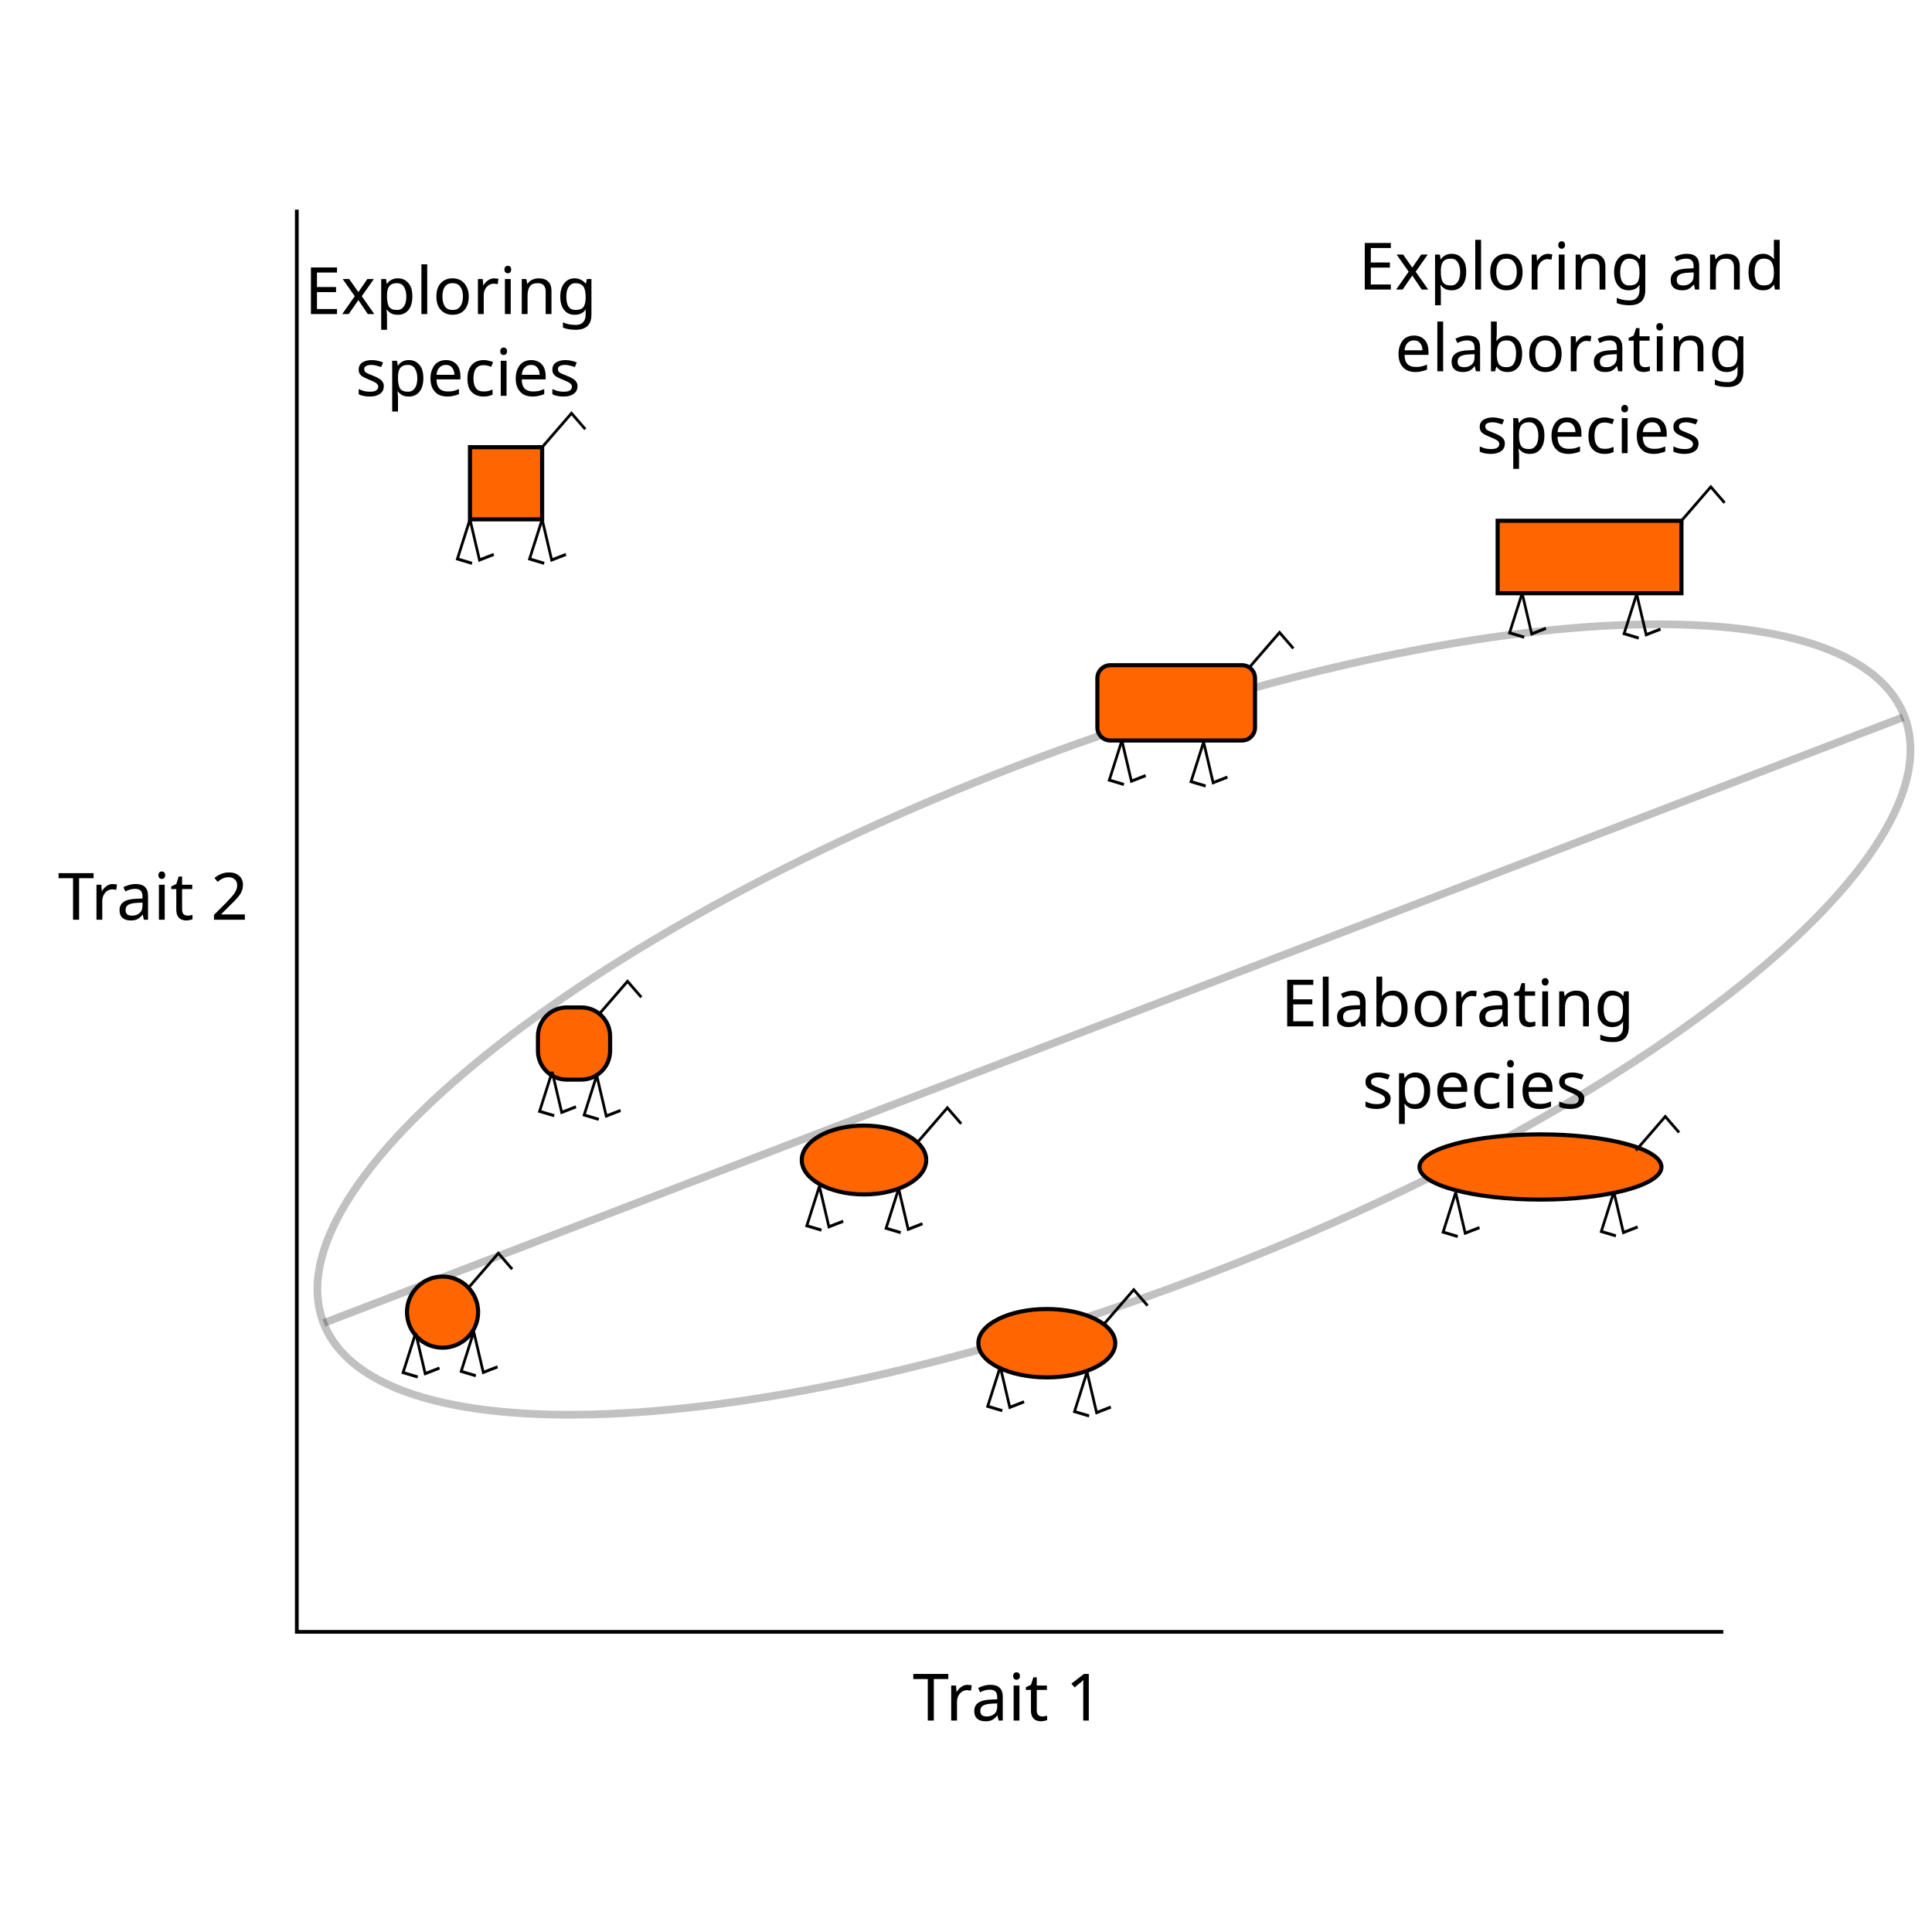
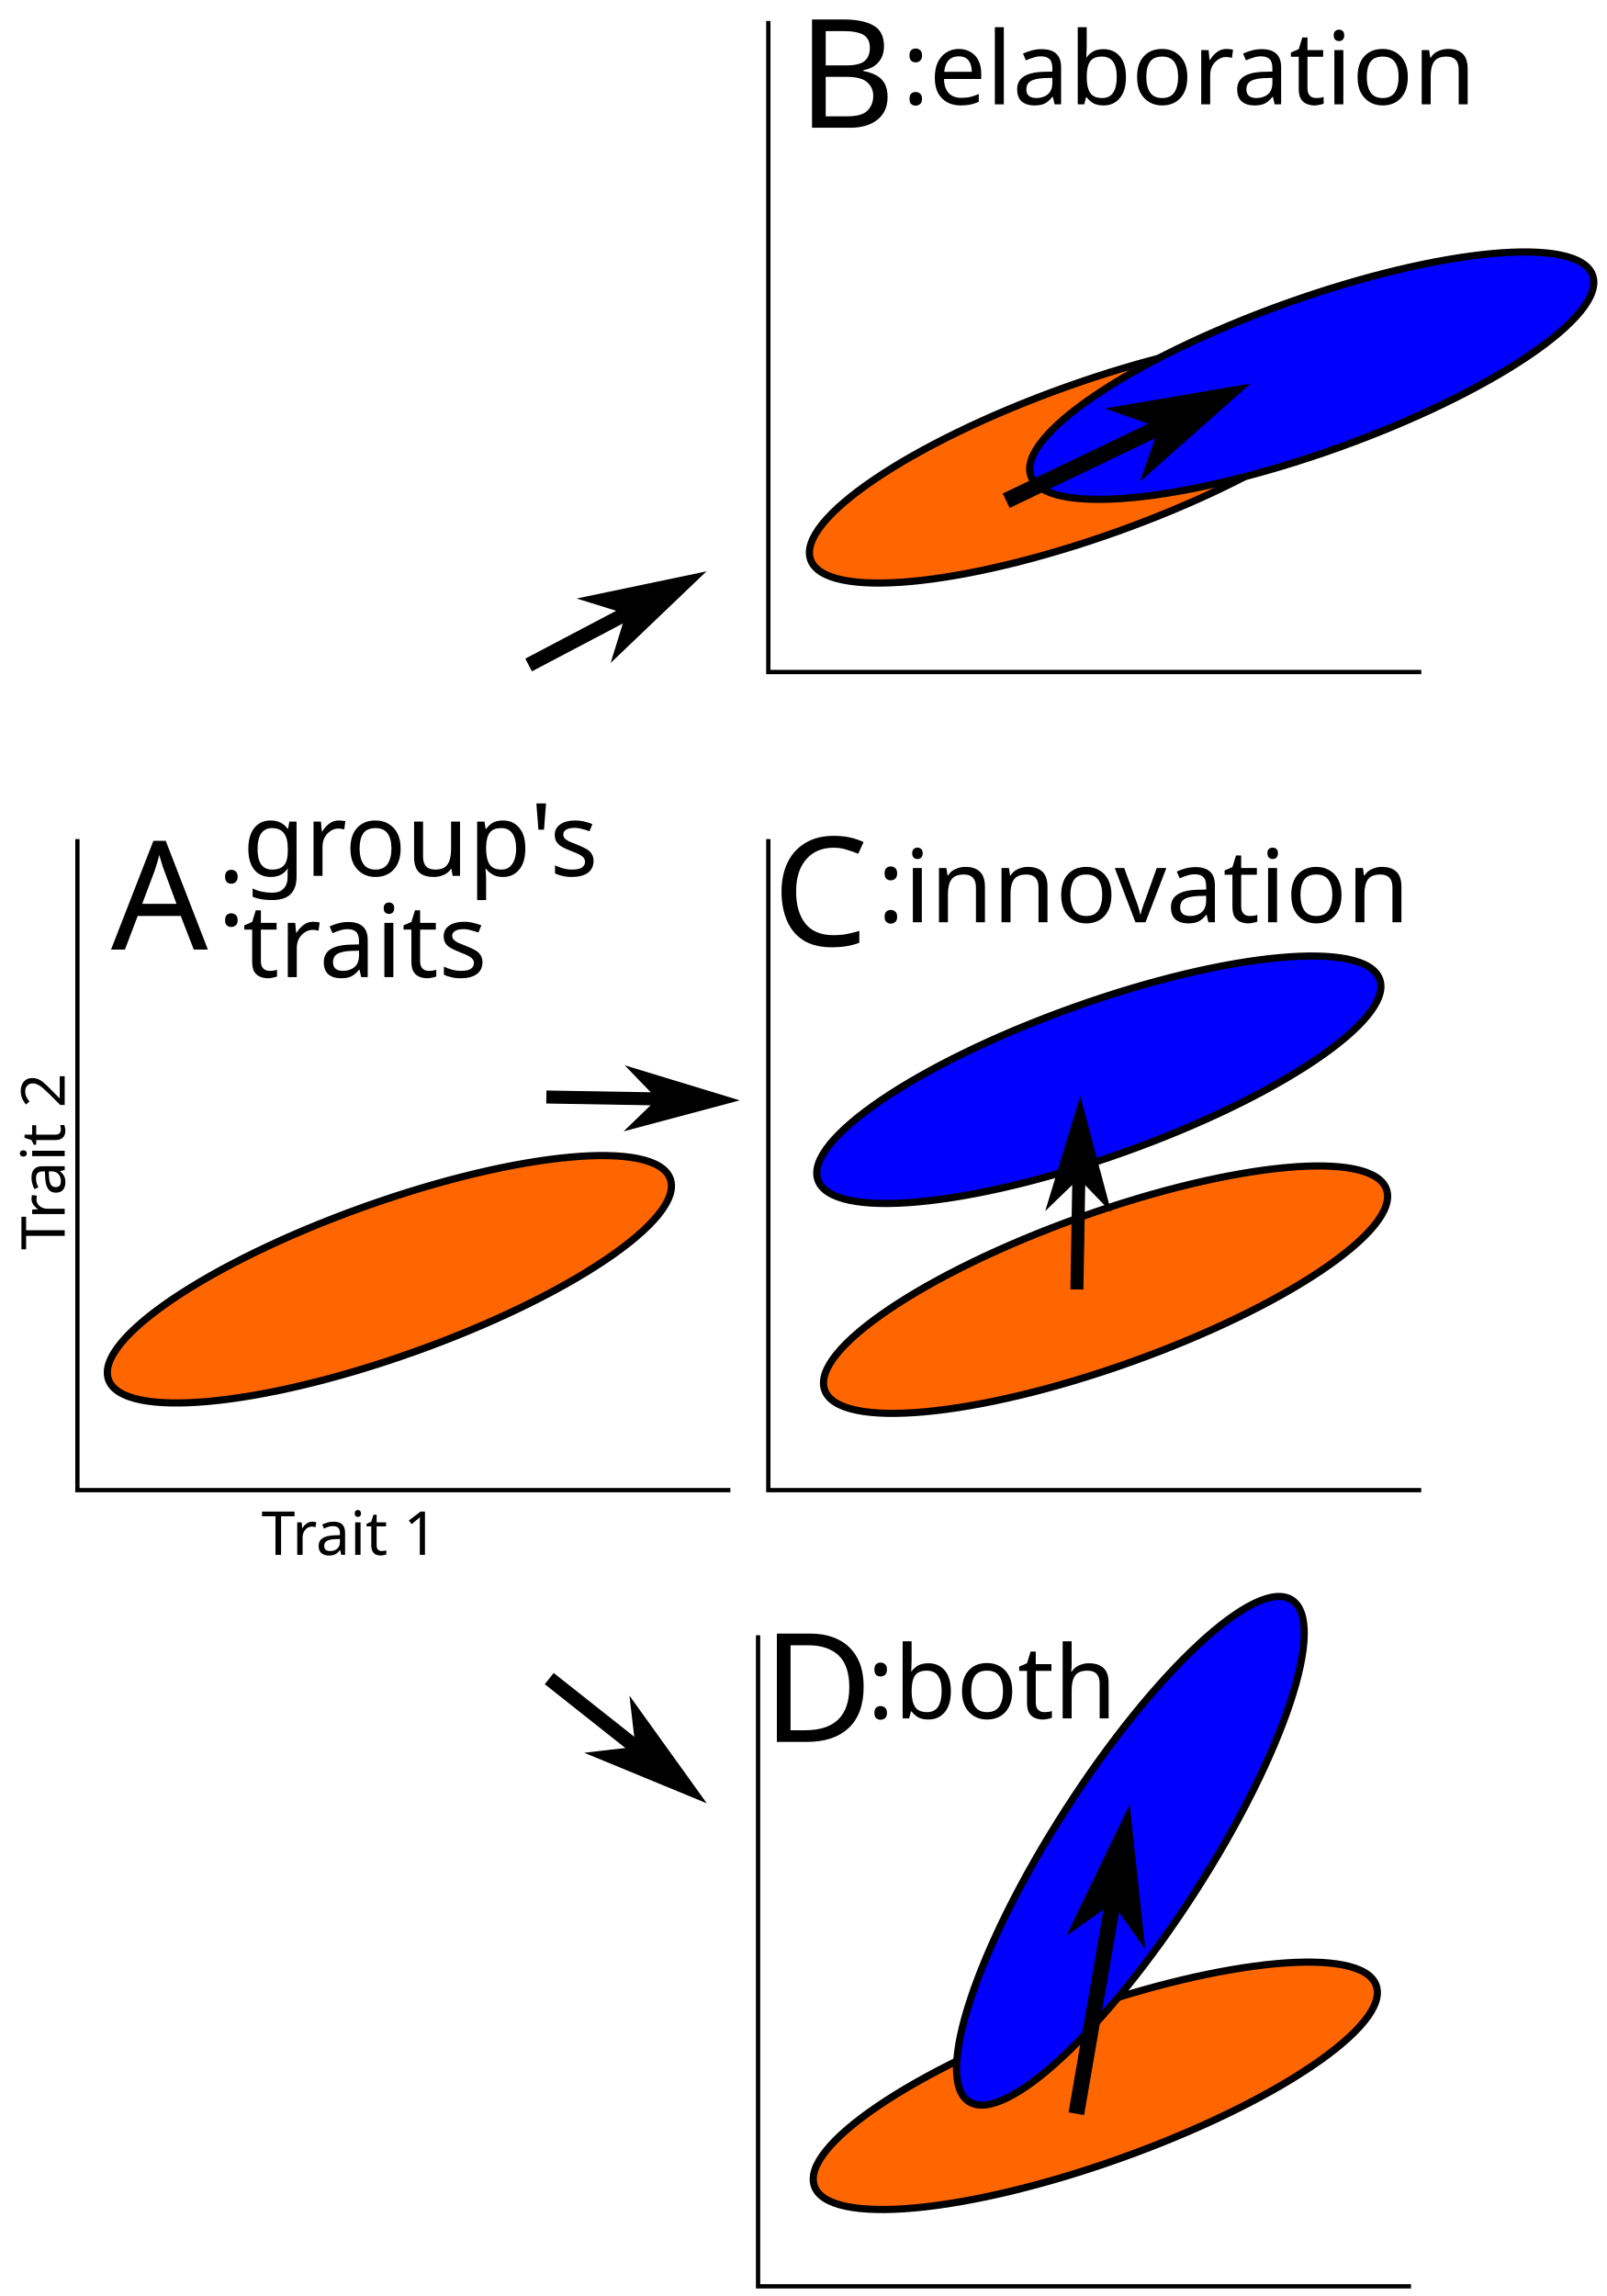
- <svg xmlns="http://www.w3.org/2000/svg" width="125mm" height="125mm" viewBox="0 0 125 125" version="1.1" id="svg5">
-   <defs id="defs2" />
-   <g id="layer2" style="display:inline">
+ <svg xmlns="http://www.w3.org/2000/svg" width="112mm" height="160mm" viewBox="0 0 112 160" version="1.1" id="svg5">
+   <defs id="defs2">
+     <marker style="overflow:visible" id="Arrow1Mend" refX="0" refY="0" orient="auto">
+       <path transform="matrix(-0.4,0,0,-0.4,-4,0)" style="fill:context-stroke;fill-rule:evenodd;stroke:context-stroke;stroke-width:1pt" d="M 0,0 5,-5 -12.5,0 5,5 Z" id="path26591" />
+     </marker>
+     <marker style="overflow:visible" id="TriangleOutL" refX="0" refY="0" orient="auto">
+       <path transform="scale(0.8)" style="fill:context-stroke;fill-rule:evenodd;stroke:context-stroke;stroke-width:1pt" d="M 5.77,0 -2.88,5 V -5 Z" id="path26724" />
+     </marker>
+     <marker style="overflow:visible" id="Arrow2Lend" refX="0" refY="0" orient="auto">
+       <path transform="matrix(-1.1,0,0,-1.1,-1.1,0)" d="M 8.719,4.034 -2.207,0.016 8.719,-4.002 c -1.745,2.372 -1.735,5.617 -6e-7,8.035 z" style="fill:context-stroke;fill-rule:evenodd;stroke:context-stroke;stroke-width:0.625;stroke-linejoin:round" id="path26603" />
+     </marker>
+     <marker style="overflow:visible" id="Arrow1Lend" refX="0" refY="0" orient="auto">
+       <path transform="matrix(-0.8,0,0,-0.8,-10,0)" style="fill:context-stroke;fill-rule:evenodd;stroke:context-stroke;stroke-width:1pt" d="M 0,0 5,-5 -12.5,0 5,5 Z" id="path26585" />
+     </marker>
+     <marker style="overflow:visible" id="Arrow1Mend-2" refX="0" refY="0" orient="auto">
+       <path transform="matrix(-0.4,0,0,-0.4,-4,0)" style="fill:context-stroke;fill-rule:evenodd;stroke:context-stroke;stroke-width:1pt" d="M 0,0 5,-5 -12.5,0 5,5 Z" id="path26591-6" />
+     </marker>
+     <marker style="overflow:visible" id="Arrow1Mend-8" refX="0" refY="0" orient="auto">
+       <path transform="matrix(-0.4,0,0,-0.4,-4,0)" style="fill:context-stroke;fill-rule:evenodd;stroke:context-stroke;stroke-width:1pt" d="M 0,0 5,-5 -12.5,0 5,5 Z" id="path26591-7" />
+     </marker>
+     <marker style="overflow:visible" id="Arrow1Mend-8-2" refX="0" refY="0" orient="auto">
+       <path transform="matrix(-0.4,0,0,-0.4,-4,0)" style="fill:context-stroke;fill-rule:evenodd;stroke:context-stroke;stroke-width:1pt" d="M 0,0 5,-5 -12.5,0 5,5 Z" id="path26591-7-0" />
+     </marker>
+     <marker style="overflow:visible" id="Arrow1Mend-8-2-3" refX="0" refY="0" orient="auto">
+       <path transform="matrix(-0.4,0,0,-0.4,-4,0)" style="fill:context-stroke;fill-rule:evenodd;stroke:context-stroke;stroke-width:1pt" d="M 0,0 5,-5 -12.5,0 5,5 Z" id="path26591-7-0-7" />
+     </marker>
+     <marker style="overflow:visible" id="Arrow1Mend-8-2-36" refX="0" refY="0" orient="auto">
+       <path transform="matrix(-0.4,0,0,-0.4,-4,0)" style="fill:context-stroke;fill-rule:evenodd;stroke:context-stroke;stroke-width:1pt" d="M 0,0 5,-5 -12.5,0 5,5 Z" id="path26591-7-0-75" />
+     </marker>
+     <marker style="overflow:visible" id="Arrow1Mend-8-2-9" refX="0" refY="0" orient="auto">
+       <path transform="matrix(-0.4,0,0,-0.4,-4,0)" style="fill:context-stroke;fill-rule:evenodd;stroke:context-stroke;stroke-width:1pt" d="M 0,0 5,-5 -12.5,0 5,5 Z" id="path26591-7-0-3" />
+     </marker>
+   </defs>
+   <g id="layer2" style="display:none">
    <path style="fill:none;stroke:#000000;stroke-width:0.241px;stroke-linecap:butt;stroke-linejoin:miter;stroke-opacity:1" d="M 19.204,13.564 V 105.581 H 111.498" id="path19255-9" />
    <text xml:space="preserve" style="font-style:normal;font-weight:normal;font-size:4.233px;line-height:1.25;font-family:sans-serif;fill:#000000;fill-opacity:1;stroke:none;stroke-width:0.265" x="3.742" y="59.506" id="text21525-36">
      <tspan id="tspan21523-0" style="font-size:4.233px;stroke-width:0.265" x="3.742" y="59.506">Trait 2</tspan>
      <tspan style="font-size:4.233px;stroke-width:0.265" x="3.742" y="64.798" id="tspan5461" />
    </text>
    <text xml:space="preserve" style="font-style:normal;font-weight:normal;font-size:4.233px;line-height:1.25;font-family:sans-serif;fill:#000000;fill-opacity:1;stroke:none;stroke-width:0.265" x="59.042" y="111.322" id="text21525-3-6">
      <tspan id="tspan21523-6-2" style="font-size:4.233px;stroke-width:0.265" x="59.042" y="111.322">Trait 1</tspan>
    </text>
  </g>
-   <g id="layer3" style="display:inline">
+   <g id="layer8">
+     <path style="display:inline;fill:none;stroke:#000000;stroke-width:0.3;stroke-linecap:butt;stroke-linejoin:miter;stroke-miterlimit:4;stroke-dasharray:none;stroke-opacity:1" d="M 5.395,58.473 V 103.842 H 50.902" id="path19255-9-6" />
+     <text xml:space="preserve" style="font-style:normal;font-weight:normal;font-size:4.233px;line-height:1.25;font-family:sans-serif;display:inline;fill:#000000;fill-opacity:1;stroke:none;stroke-width:0.265" x="-87.105" y="4.511" id="text21525-36-2" transform="rotate(-90)">
+       <tspan id="tspan21523-0-9" style="font-size:4.233px;stroke-width:0.265" x="-87.105" y="4.511">Trait 2</tspan>
+       <tspan style="font-size:4.233px;stroke-width:0.265" x="-87.105" y="9.803" id="tspan5461-1" />
+     </text>
+     <text xml:space="preserve" style="font-style:normal;font-weight:normal;font-size:4.233px;line-height:1.25;font-family:sans-serif;display:inline;fill:#000000;fill-opacity:1;stroke:none;stroke-width:0.265" x="18.214" y="108.352" id="text21525-3-6-2">
+       <tspan id="tspan21523-6-2-7" style="font-size:4.233px;stroke-width:0.265" x="18.214" y="108.352">Trait 1</tspan>
+     </text>
+     <path style="display:inline;fill:none;stroke:#000000;stroke-width:0.3;stroke-linecap:butt;stroke-linejoin:miter;stroke-miterlimit:4;stroke-dasharray:none;stroke-opacity:1" d="M 53.548,1.462 V 46.831 h 45.506" id="path19255-9-6-0" />
+     <path style="display:inline;fill:none;stroke:#000000;stroke-width:0.3;stroke-linecap:butt;stroke-linejoin:miter;stroke-miterlimit:4;stroke-dasharray:none;stroke-opacity:1" d="M 53.548,58.473 V 103.842 H 99.054" id="path19255-9-6-9" />
+   </g>
+   <g id="layer3" style="display:none">
    <g id="g6967" style="stroke-width:0.5;stroke-miterlimit:4;stroke-dasharray:none" transform="rotate(-20.98492,52.10233,98.25278)">
      <ellipse style="fill:none;fill-opacity:1;stroke:#000000;stroke-width:0.5;stroke-miterlimit:4;stroke-dasharray:none;stroke-dashoffset:0;stroke-opacity:0.246" id="path6279" cx="82.312" cy="75.255" rx="54.778" ry="17.566" />
      <path style="fill:none;stroke:#000000;stroke-width:0.5;stroke-linecap:butt;stroke-linejoin:miter;stroke-miterlimit:4;stroke-dasharray:none;stroke-opacity:0.25" d="M 27.553,75.281 H 136.99" id="path6850" />
    </g>
  </g>
-   <g id="layer1" style="display:inline">
+   <g id="layer1" style="display:none">
    <circle style="opacity:1;fill:#ff6600;stroke:#000000;stroke-width:0.265;stroke-miterlimit:4;stroke-dasharray:none;stroke-opacity:1" id="path24938" cx="28.633" cy="84.894" r="2.302" />
    <ellipse style="fill:#ff6600;stroke:#000000;stroke-width:0.265;stroke-miterlimit:4;stroke-dasharray:none;stroke-opacity:1" id="path24938-5" cx="55.9" cy="75.053" rx="4.026" ry="2.227" />
    <ellipse style="fill:#ff6600;stroke:#000000;stroke-width:0.265;stroke-miterlimit:4;stroke-dasharray:none;stroke-opacity:1" id="path24938-3" cx="67.729" cy="86.905" rx="4.428" ry="2.212" />
    <ellipse style="fill:#ff6600;stroke:#000000;stroke-width:0.265;stroke-miterlimit:4;stroke-dasharray:none;stroke-opacity:1" id="path24938-2" cx="99.669" cy="75.503" rx="7.828" ry="2.11" />
    <rect style="fill:#ff6600;stroke:#000000;stroke-width:0.265;stroke-miterlimit:4;stroke-dasharray:none;stroke-opacity:1" id="rect25289-6" height="4.67" x="30.407" y="28.932" ry="0" width="4.67" />
    <rect style="fill:#ff6600;stroke:#000000;stroke-width:0.265;stroke-miterlimit:4;stroke-dasharray:none;stroke-opacity:1" id="rect25289-1" width="4.67" height="4.67" x="34.805" y="65.181" ry="1.866" />
    <rect style="fill:#ff6600;stroke:#000000;stroke-width:0.265;stroke-miterlimit:4;stroke-dasharray:none;stroke-opacity:1" id="rect25289-7" width="10.201" height="4.872" x="70.999" y="43.038" ry="0.843" />
    <rect style="fill:#ff6600;stroke:#000000;stroke-width:0.265;stroke-miterlimit:4;stroke-dasharray:none;stroke-opacity:1" id="rect25289-0" width="11.893" height="4.689" x="96.897" y="33.694" ry="0" />
  </g>
-   <g id="layer6">
+   <g id="layer6" style="display:none">
    <g id="g1424" transform="matrix(0.6582399,0,0,0.7360485,4.591331,-0.9098526)" style="display:inline">
      <path style="fill:none;stroke:#000000;stroke-width:0.265px;stroke-linecap:butt;stroke-linejoin:miter;stroke-opacity:1" d="m 39.219,46.887 -1.236,3.481 1.438,0.385" id="path1313" />
      <path style="display:inline;fill:none;stroke:#000000;stroke-width:0.265px;stroke-linecap:butt;stroke-linejoin:miter;stroke-opacity:1" d="m 39.219,46.887 0.936,3.573 1.405,-0.49" id="path1313-3" />
    </g>
    <g id="g1424-3" transform="matrix(0.6582399,0,0,0.7360485,9.261331,-0.9098526)" style="display:inline">
      <path style="fill:none;stroke:#000000;stroke-width:0.265px;stroke-linecap:butt;stroke-linejoin:miter;stroke-opacity:1" d="m 39.219,46.887 -1.236,3.481 1.438,0.385" id="path1313-5" />
      <path style="display:inline;fill:none;stroke:#000000;stroke-width:0.265px;stroke-linecap:butt;stroke-linejoin:miter;stroke-opacity:1" d="m 39.219,46.887 0.936,3.573 1.405,-0.49" id="path1313-3-6" />
    </g>
    <g id="g1424-2" transform="matrix(0.6582399,0,0,0.7360485,46.77021,13.39873)" style="display:inline">
      <path style="fill:none;stroke:#000000;stroke-width:0.265px;stroke-linecap:butt;stroke-linejoin:miter;stroke-opacity:1" d="m 39.219,46.887 -1.236,3.481 1.438,0.385" id="path1313-9" />
      <path style="display:inline;fill:none;stroke:#000000;stroke-width:0.265px;stroke-linecap:butt;stroke-linejoin:miter;stroke-opacity:1" d="m 39.219,46.887 0.936,3.573 1.405,-0.49" id="path1313-3-1" />
    </g>
    <g id="g1424-27" transform="matrix(0.6582399,0,0,0.7360485,52.05739,13.49863)" style="display:inline">
      <path style="fill:none;stroke:#000000;stroke-width:0.265px;stroke-linecap:butt;stroke-linejoin:miter;stroke-opacity:1" d="m 39.219,46.887 -1.236,3.481 1.438,0.385" id="path1313-0" />
      <path style="display:inline;fill:none;stroke:#000000;stroke-width:0.265px;stroke-linecap:butt;stroke-linejoin:miter;stroke-opacity:1" d="m 39.219,46.887 0.936,3.573 1.405,-0.49" id="path1313-3-9" />
    </g>
    <g id="g1424-36" transform="matrix(0.6582399,0,0,0.7360485,9.909146,34.82904)" style="display:inline">
      <path style="fill:none;stroke:#000000;stroke-width:0.265px;stroke-linecap:butt;stroke-linejoin:miter;stroke-opacity:1" d="m 39.219,46.887 -1.236,3.481 1.438,0.385" id="path1313-06" />
      <path style="display:inline;fill:none;stroke:#000000;stroke-width:0.265px;stroke-linecap:butt;stroke-linejoin:miter;stroke-opacity:1" d="m 39.219,46.887 0.936,3.573 1.405,-0.49" id="path1313-3-2" />
    </g>
    <g id="g1424-6" transform="matrix(0.6582399,0,0,0.7360485,12.79302,35.06541)" style="display:inline">
      <path style="fill:none;stroke:#000000;stroke-width:0.265px;stroke-linecap:butt;stroke-linejoin:miter;stroke-opacity:1" d="m 39.219,46.887 -1.236,3.481 1.438,0.385" id="path1313-1" />
      <path style="display:inline;fill:none;stroke:#000000;stroke-width:0.265px;stroke-linecap:butt;stroke-linejoin:miter;stroke-opacity:1" d="m 39.219,46.887 0.936,3.573 1.405,-0.49" id="path1313-3-8" />
    </g>
    <g id="g1424-7" transform="matrix(0.6582399,0,0,0.7360485,1.078152,51.73293)" style="display:inline">
      <path style="fill:none;stroke:#000000;stroke-width:0.265px;stroke-linecap:butt;stroke-linejoin:miter;stroke-opacity:1" d="m 39.219,46.887 -1.236,3.481 1.438,0.385" id="path1313-92" />
      <path style="display:inline;fill:none;stroke:#000000;stroke-width:0.265px;stroke-linecap:butt;stroke-linejoin:miter;stroke-opacity:1" d="m 39.219,46.887 0.936,3.573 1.405,-0.49" id="path1313-3-0" />
    </g>
    <g id="g1424-23" transform="matrix(0.6582399,0,0,0.7360485,4.836883,51.65363)" style="display:inline">
      <path style="fill:none;stroke:#000000;stroke-width:0.265px;stroke-linecap:butt;stroke-linejoin:miter;stroke-opacity:1" d="m 39.219,46.887 -1.236,3.481 1.438,0.385" id="path1313-7" />
      <path style="display:inline;fill:none;stroke:#000000;stroke-width:0.265px;stroke-linecap:butt;stroke-linejoin:miter;stroke-opacity:1" d="m 39.219,46.887 0.936,3.573 1.405,-0.49" id="path1313-3-5" />
    </g>
    <g id="g1424-9" transform="matrix(0.6582399,0,0,0.7360485,27.19947,42.23276)" style="display:inline">
      <path style="fill:none;stroke:#000000;stroke-width:0.265px;stroke-linecap:butt;stroke-linejoin:miter;stroke-opacity:1" d="m 39.219,46.887 -1.236,3.481 1.438,0.385" id="path1313-2" />
      <path style="display:inline;fill:none;stroke:#000000;stroke-width:0.265px;stroke-linecap:butt;stroke-linejoin:miter;stroke-opacity:1" d="m 39.219,46.887 0.936,3.573 1.405,-0.49" id="path1313-3-28" />
    </g>
    <g id="g1424-97" transform="matrix(0.6582399,0,0,0.7360485,32.32757,42.3937)" style="display:inline">
      <path style="fill:none;stroke:#000000;stroke-width:0.265px;stroke-linecap:butt;stroke-linejoin:miter;stroke-opacity:1" d="m 39.219,46.887 -1.236,3.481 1.438,0.385" id="path1313-36" />
      <path style="display:inline;fill:none;stroke:#000000;stroke-width:0.265px;stroke-linecap:butt;stroke-linejoin:miter;stroke-opacity:1" d="m 39.219,46.887 0.936,3.573 1.405,-0.49" id="path1313-3-12" />
    </g>
    <g id="g1424-93" transform="matrix(0.6582399,0,0,0.7360485,38.90137,53.91486)" style="display:inline">
      <path style="fill:none;stroke:#000000;stroke-width:0.265px;stroke-linecap:butt;stroke-linejoin:miter;stroke-opacity:1" d="m 39.219,46.887 -1.236,3.481 1.438,0.385" id="path1313-19" />
      <path style="display:inline;fill:none;stroke:#000000;stroke-width:0.265px;stroke-linecap:butt;stroke-linejoin:miter;stroke-opacity:1" d="m 39.219,46.887 0.936,3.573 1.405,-0.49" id="path1313-3-4" />
    </g>
    <g id="g1424-78" transform="matrix(0.6582399,0,0,0.7360485,44.51725,54.2551)" style="display:inline">
      <path style="fill:none;stroke:#000000;stroke-width:0.265px;stroke-linecap:butt;stroke-linejoin:miter;stroke-opacity:1" d="m 39.219,46.887 -1.236,3.481 1.438,0.385" id="path1313-4" />
      <path style="display:inline;fill:none;stroke:#000000;stroke-width:0.265px;stroke-linecap:butt;stroke-linejoin:miter;stroke-opacity:1" d="m 39.219,46.887 0.936,3.573 1.405,-0.49" id="path1313-3-50" />
    </g>
    <g id="g1424-361" transform="matrix(0.6582399,0,0,0.7360485,68.36682,42.64437)" style="display:inline">
      <path style="fill:none;stroke:#000000;stroke-width:0.265px;stroke-linecap:butt;stroke-linejoin:miter;stroke-opacity:1" d="m 39.219,46.887 -1.236,3.481 1.438,0.385" id="path1313-063" />
      <path style="display:inline;fill:none;stroke:#000000;stroke-width:0.265px;stroke-linecap:butt;stroke-linejoin:miter;stroke-opacity:1" d="m 39.219,46.887 0.936,3.573 1.405,-0.49" id="path1313-3-20" />
    </g>
    <g id="g1424-61" transform="matrix(0.6582399,0,0,0.7360485,78.60139,42.6033)" style="display:inline">
      <path style="fill:none;stroke:#000000;stroke-width:0.265px;stroke-linecap:butt;stroke-linejoin:miter;stroke-opacity:1" d="m 39.219,46.887 -1.236,3.481 1.438,0.385" id="path1313-55" />
      <path style="display:inline;fill:none;stroke:#000000;stroke-width:0.265px;stroke-linecap:butt;stroke-linejoin:miter;stroke-opacity:1" d="m 39.219,46.887 0.936,3.573 1.405,-0.49" id="path1313-3-47" />
    </g>
    <g id="g1424-65" transform="matrix(0.6582399,0,0,0.7360485,72.66823,3.871737)" style="display:inline">
      <path style="fill:none;stroke:#000000;stroke-width:0.265px;stroke-linecap:butt;stroke-linejoin:miter;stroke-opacity:1" d="m 39.219,46.887 -1.236,3.481 1.438,0.385" id="path1313-6" />
      <path style="display:inline;fill:none;stroke:#000000;stroke-width:0.265px;stroke-linecap:butt;stroke-linejoin:miter;stroke-opacity:1" d="m 39.219,46.887 0.936,3.573 1.405,-0.49" id="path1313-3-93" />
    </g>
    <g id="g1424-74" transform="matrix(0.6582399,0,0,0.7360485,80.07679,3.925288)" style="display:inline">
      <path style="fill:none;stroke:#000000;stroke-width:0.265px;stroke-linecap:butt;stroke-linejoin:miter;stroke-opacity:1" d="m 39.219,46.887 -1.236,3.481 1.438,0.385" id="path1313-52" />
      <path style="display:inline;fill:none;stroke:#000000;stroke-width:0.265px;stroke-linecap:butt;stroke-linejoin:miter;stroke-opacity:1" d="m 39.219,46.887 0.936,3.573 1.405,-0.49" id="path1313-3-54" />
    </g>
    <path style="fill:none;stroke:#000000;stroke-width:0.18px;stroke-linecap:butt;stroke-linejoin:miter;stroke-opacity:1" d="m 35.077,28.932 1.899,-2.194 0.893,1.032" id="path2451" />
    <path style="fill:none;stroke:#000000;stroke-width:0.18px;stroke-linecap:butt;stroke-linejoin:miter;stroke-opacity:1" d="m 38.702,65.685 1.899,-2.194 0.893,1.032" id="path2451-4" />
    <path style="fill:none;stroke:#000000;stroke-width:0.18px;stroke-linecap:butt;stroke-linejoin:miter;stroke-opacity:1" d="m 30.346,83.278 1.899,-2.194 0.893,1.032" id="path2451-3" />
    <path style="fill:none;stroke:#000000;stroke-width:0.18px;stroke-linecap:butt;stroke-linejoin:miter;stroke-opacity:1" d="m 59.395,73.869 1.899,-2.194 0.893,1.032" id="path2451-0" />
    <path style="fill:none;stroke:#000000;stroke-width:0.18px;stroke-linecap:butt;stroke-linejoin:miter;stroke-opacity:1" d="m 71.455,85.638 1.899,-2.194 0.893,1.032" id="path2451-7" />
    <path style="fill:none;stroke:#000000;stroke-width:0.18px;stroke-linecap:butt;stroke-linejoin:miter;stroke-opacity:1" d="m 80.888,43.116 1.899,-2.194 0.893,1.032" id="path2451-8" />
    <path style="fill:none;stroke:#000000;stroke-width:0.18px;stroke-linecap:butt;stroke-linejoin:miter;stroke-opacity:1" d="m 105.844,74.433 1.899,-2.194 0.893,1.032" id="path2451-6" />
    <path style="fill:none;stroke:#000000;stroke-width:0.18px;stroke-linecap:butt;stroke-linejoin:miter;stroke-opacity:1" d="m 108.789,33.694 1.899,-2.194 0.893,1.032" id="path2451-88" />
  </g>
+   <g id="layer7">
+     <ellipse style="fill:#ff6600;fill-opacity:1;stroke:#000000;stroke-width:0.5;stroke-miterlimit:10;stroke-dasharray:none;stroke-opacity:1" id="path939" cx="-4.454" cy="93.08" rx="20.788" ry="5.346" transform="rotate(-19.67107)" />
+     <ellipse style="fill:#ff6600;fill-opacity:1;stroke:#000000;stroke-width:0.5;stroke-miterlimit:10;stroke-dasharray:none;stroke-opacity:1" id="path939-3" cx="42.303" cy="110.564" rx="20.788" ry="5.346" transform="rotate(-19.67107)" />
+     <ellipse style="fill:#0000ff;fill-opacity:1;stroke:#000000;stroke-width:0.5;stroke-miterlimit:10;stroke-dasharray:none;stroke-opacity:1" id="path939-3-5" cx="46.786" cy="96.632" rx="20.788" ry="5.346" transform="rotate(-19.67107)" />
+     <ellipse style="fill:#ff6600;fill-opacity:1;stroke:#000000;stroke-width:0.5;stroke-miterlimit:10;stroke-dasharray:none;stroke-opacity:1" id="path939-6" cx="60.857" cy="55.749" rx="20.788" ry="5.346" transform="rotate(-19.67107)" />
+     <text xml:space="preserve" style="font-style:normal;font-weight:normal;font-size:10.583px;line-height:1.25;font-family:sans-serif;fill:#000000;fill-opacity:1;stroke:none;stroke-width:0.265" x="7.738" y="66.174" id="text2703">
+       <tspan id="tspan2701" style="stroke-width:0.265" x="7.738" y="66.174">A</tspan>
+     </text>
+     <text xml:space="preserve" style="font-style:normal;font-weight:normal;font-size:10.583px;line-height:1.25;font-family:sans-serif;fill:#000000;fill-opacity:1;stroke:none;stroke-width:0.265" x="55.562" y="8.905" id="text2703-3">
+       <tspan id="tspan2701-5" style="stroke-width:0.265" x="55.562" y="8.905">B</tspan>
+     </text>
+     <ellipse style="fill:#0000ff;fill-opacity:1;stroke:#000000;stroke-width:0.5;stroke-miterlimit:10;stroke-dasharray:none;stroke-opacity:1" id="path939-3-7" cx="77.274" cy="55.426" rx="20.788" ry="5.346" transform="rotate(-19.67107)" />
+     <text xml:space="preserve" style="font-style:normal;font-weight:normal;font-size:7.056px;line-height:1.25;font-family:sans-serif;fill:#000000;fill-opacity:1;stroke:none;stroke-width:0.265" x="62.871" y="7.268" id="text21332">
+       <tspan id="tspan21330" style="font-size:7.056px;stroke-width:0.265" x="62.871" y="7.268">:elaboration</tspan>
+     </text>
+     <text xml:space="preserve" style="font-style:normal;font-weight:normal;font-size:7.056px;line-height:1.25;font-family:sans-serif;fill:#000000;fill-opacity:1;stroke:none;stroke-width:0.265" x="15.17" y="64.502" id="text21332-2">
+       <tspan id="tspan21330-8" style="font-size:7.056px;stroke-width:0.265" x="15.17" y="64.502">:</tspan>
+     </text>
+     <text xml:space="preserve" style="font-style:normal;font-weight:normal;font-size:7.056px;line-height:1;font-family:sans-serif;fill:#000000;fill-opacity:1;stroke:none;stroke-width:0.265" x="16.918" y="61.036" id="text21332-9">
+       <tspan id="tspan21330-2" style="font-size:7.056px;stroke-width:0.265" x="16.918" y="61.036">group's</tspan>
+       <tspan style="font-size:7.056px;stroke-width:0.265" x="16.918" y="68.092" id="tspan30974">traits</tspan>
+     </text>
+     <text xml:space="preserve" style="font-style:normal;font-weight:normal;font-size:10.583px;line-height:1.25;font-family:sans-serif;fill:#000000;fill-opacity:1;stroke:none;stroke-width:0.265" x="53.829" y="65.905" id="text2703-3-3">
+       <tspan id="tspan2701-5-6" style="stroke-width:0.265" x="53.829" y="65.905">C</tspan>
+     </text>
+     <text xml:space="preserve" style="font-style:normal;font-weight:normal;font-size:7.056px;line-height:1.25;font-family:sans-serif;fill:#000000;fill-opacity:1;stroke:none;stroke-width:0.265" x="61.138" y="64.269" id="text21332-0">
+       <tspan id="tspan21330-6" style="font-size:7.056px;stroke-width:0.265" x="61.138" y="64.269">:innovation</tspan>
+     </text>
+     <path style="fill:none;stroke:#000000;stroke-width:1;stroke-linecap:butt;stroke-linejoin:miter;stroke-miterlimit:3.5;stroke-dasharray:none;stroke-opacity:1;marker-end:url(#Arrow1Mend)" d="M 36.841,46.34 47.494,40.734" id="path26580" />
+     <path style="fill:none;stroke:#000000;stroke-width:0.907;stroke-linecap:butt;stroke-linejoin:miter;stroke-miterlimit:3.5;stroke-dasharray:none;stroke-opacity:1;marker-end:url(#Arrow1Mend-8-2)" d="M 75.055,89.857 75.257,78.164" id="path26580-9-2" />
+     <path style="fill:none;stroke:#000000;stroke-width:0.907;stroke-linecap:butt;stroke-linejoin:miter;stroke-miterlimit:3.5;stroke-dasharray:none;stroke-opacity:1;marker-end:url(#Arrow1Mend-8-2-9)" d="m 38.078,76.446 11.693,0.202" id="path26580-9-2-6" />
+     <path style="display:inline;fill:none;stroke:#000000;stroke-width:0.3;stroke-linecap:butt;stroke-linejoin:miter;stroke-miterlimit:4;stroke-dasharray:none;stroke-opacity:1" d="m 52.834,113.955 v 45.37 h 45.506" id="path19255-9-6-9-3" />
+     <ellipse style="fill:#ff6600;fill-opacity:1;stroke:#000000;stroke-width:0.5;stroke-miterlimit:10;stroke-dasharray:none;stroke-opacity:1" id="path939-3-56" cx="22.954" cy="162.567" rx="20.788" ry="5.346" transform="rotate(-19.67107)" />
+     <ellipse style="fill:#0000ff;fill-opacity:1;stroke:#000000;stroke-width:0.5;stroke-miterlimit:10;stroke-dasharray:none;stroke-opacity:1" id="path939-3-5-2" cx="-65.83" cy="136.042" rx="20.788" ry="5.346" transform="rotate(-57.23999)" />
+     <text xml:space="preserve" style="font-style:normal;font-weight:normal;font-size:10.583px;line-height:1.25;font-family:sans-serif;fill:#000000;fill-opacity:1;stroke:none;stroke-width:0.265" x="53.114" y="121.387" id="text2703-3-3-9">
+       <tspan id="tspan2701-5-6-1" style="stroke-width:0.265" x="53.114" y="121.387">D</tspan>
+     </text>
+     <text xml:space="preserve" style="font-style:normal;font-weight:normal;font-size:7.056px;line-height:1.25;font-family:sans-serif;fill:#000000;fill-opacity:1;stroke:none;stroke-width:0.265" x="60.424" y="119.751" id="text21332-0-2">
+       <tspan id="tspan21330-6-7" style="font-size:7.056px;stroke-width:0.265" x="60.424" y="119.751">:both</tspan>
+     </text>
+     <path style="fill:none;stroke:#000000;stroke-width:1.1;stroke-linecap:butt;stroke-linejoin:miter;stroke-miterlimit:3.5;stroke-dasharray:none;stroke-opacity:1;marker-end:url(#Arrow1Mend-8-2-36)" d="m 75.015,147.298 3.347,-19.419" id="path26580-9-2-0" />
+     <path style="fill:none;stroke:#000000;stroke-width:1.116;stroke-linecap:butt;stroke-linejoin:miter;stroke-miterlimit:3.5;stroke-dasharray:none;stroke-opacity:1;marker-end:url(#Arrow1Mend-8-2-3)" d="M 70.127,34.895 85.176,27.679" id="path26580-9-2-5" />
+     <path style="fill:none;stroke:#000000;stroke-width:1;stroke-linecap:butt;stroke-linejoin:miter;stroke-miterlimit:3.5;stroke-dasharray:none;stroke-opacity:1;marker-end:url(#Arrow1Mend-2)" d="m 38.278,116.975 9.439,7.47" id="path26580-1" />
+   </g>
  <g id="layer5" style="display:none">
    <path style="fill:#ff6600;fill-opacity:1;stroke:none;stroke-width:1;stroke-miterlimit:4;stroke-dasharray:none;stroke-dashoffset:0;stroke-opacity:1" id="path1080" d="m 106.027,347.964 -17.562,0.176 -0.176,-17.562 17.562,-0.176 z" transform="matrix(0.2645833,0,0,0.2645833,-0.5039744,0)" />
    <path style="display:inline;fill:#ff6600;fill-opacity:1;stroke:none;stroke-width:1;stroke-miterlimit:4;stroke-dasharray:none;stroke-dashoffset:0;stroke-opacity:1" id="path1080-3-6" transform="matrix(0.2645833,0,0,0.2645833,7.178241,-57.59034)" d="m 106.027,347.964 -11.963,3.335 -8.869,-8.693 3.094,-12.028 11.963,-3.335 8.869,8.693 z" />
    <path style="display:inline;fill:#ff6600;fill-opacity:1;stroke:none;stroke-width:0.472;stroke-miterlimit:4;stroke-dasharray:none;stroke-dashoffset:0;stroke-opacity:1" id="path1080-35" transform="matrix(1.188965,0,0,0.2645833,-30.28749,-10.79377)" d="m 106.027,347.964 -17.562,0.176 -0.176,-17.562 17.562,-0.176 z" />
    <path style="display:inline;fill:#ff6600;fill-opacity:1;stroke:none;stroke-width:0.78;stroke-miterlimit:4;stroke-dasharray:none;stroke-dashoffset:0;stroke-opacity:1" id="path1080-3-62" transform="matrix(0.420692,-0.1117139,0.06790612,0.2557207,-9.251288,-2.999911)" d="m 106.027,347.964 -14.396,2.429 -6.758,-12.941 10.219,-10.427 13.074,6.497 z" />
    <path style="display:inline;fill:#ff6600;fill-opacity:1;stroke:none;stroke-width:0.569;stroke-miterlimit:4;stroke-dasharray:none;stroke-dashoffset:0;stroke-opacity:1" id="path1080-3-9" transform="matrix(0.7771339,0.2555862,-0.08609638,0.2617841,49.97106,-56.36209)" d="m 106.027,347.964 -14.396,2.429 -6.758,-12.941 10.219,-10.427 13.074,6.497 z" />
    <path style="display:inline;fill:#ff6600;fill-opacity:1;stroke:none;stroke-width:0.791;stroke-miterlimit:4;stroke-dasharray:none;stroke-dashoffset:0;stroke-opacity:1" id="path1080-3-6-1" transform="matrix(0.4224371,0,0,0.2645833,18.84964,-37.22203)" d="m 106.027,347.964 -11.963,3.335 -8.869,-8.693 3.094,-12.028 11.963,-3.335 8.869,8.693 z" />
    <path style="display:inline;fill:#ff6600;fill-opacity:1;stroke:none;stroke-width:0.541;stroke-miterlimit:4;stroke-dasharray:none;stroke-dashoffset:0;stroke-opacity:1" id="path1080-3-6-2" transform="matrix(0.9024866,0,0,0.2645833,21.26364,-55.09402)" d="m 106.027,347.964 -11.963,3.335 -8.869,-8.693 3.094,-12.028 11.963,-3.335 8.869,8.693 z" />
  </g>
-   <g id="layer4">
+   <g id="layer4" style="display:none">
    <text xml:space="preserve" style="font-style:normal;font-weight:normal;font-size:4.233px;line-height:1.25;font-family:sans-serif;fill:#000000;fill-opacity:1;stroke:none;stroke-width:0.265" x="98.159" y="66.408" id="text29739">
      <tspan id="tspan29737" style="font-size:4.233px;text-align:center;text-anchor:middle;stroke-width:0.265" x="98.159" y="66.408">Elaborating</tspan>
      <tspan style="font-size:4.233px;text-align:center;text-anchor:middle;stroke-width:0.265" x="98.159" y="71.7" id="tspan29741">species</tspan>
    </text>
    <text xml:space="preserve" style="font-style:normal;font-weight:normal;font-size:4.233px;line-height:1.25;font-family:sans-serif;fill:#000000;fill-opacity:1;stroke:none;stroke-width:0.265" x="33.019" y="20.32" id="text29739-2">
      <tspan id="tspan29737-3" style="font-size:4.233px;text-align:center;text-anchor:middle;stroke-width:0.265" x="33.019" y="20.32">Exploring</tspan>
      <tspan style="font-size:4.233px;text-align:center;text-anchor:middle;stroke-width:0.265" x="33.019" y="25.612" id="tspan29741-7">species</tspan>
    </text>
    <text xml:space="preserve" style="font-style:normal;font-weight:normal;font-size:4.233px;line-height:1.25;font-family:sans-serif;fill:#000000;fill-opacity:1;stroke:none;stroke-width:0.265" x="105.55" y="18.735" id="text29739-2-5">
      <tspan style="font-size:4.233px;text-align:center;text-anchor:middle;stroke-width:0.265" x="105.55" y="18.735" id="tspan31735">Exploring and</tspan>
      <tspan style="font-size:4.233px;text-align:center;text-anchor:middle;stroke-width:0.265" x="105.55" y="24.027" id="tspan31739">elaborating</tspan>
      <tspan style="font-size:4.233px;text-align:center;text-anchor:middle;stroke-width:0.265" x="105.55" y="29.318" id="tspan29741-7-2">species</tspan>
    </text>
  </g>
</svg>
